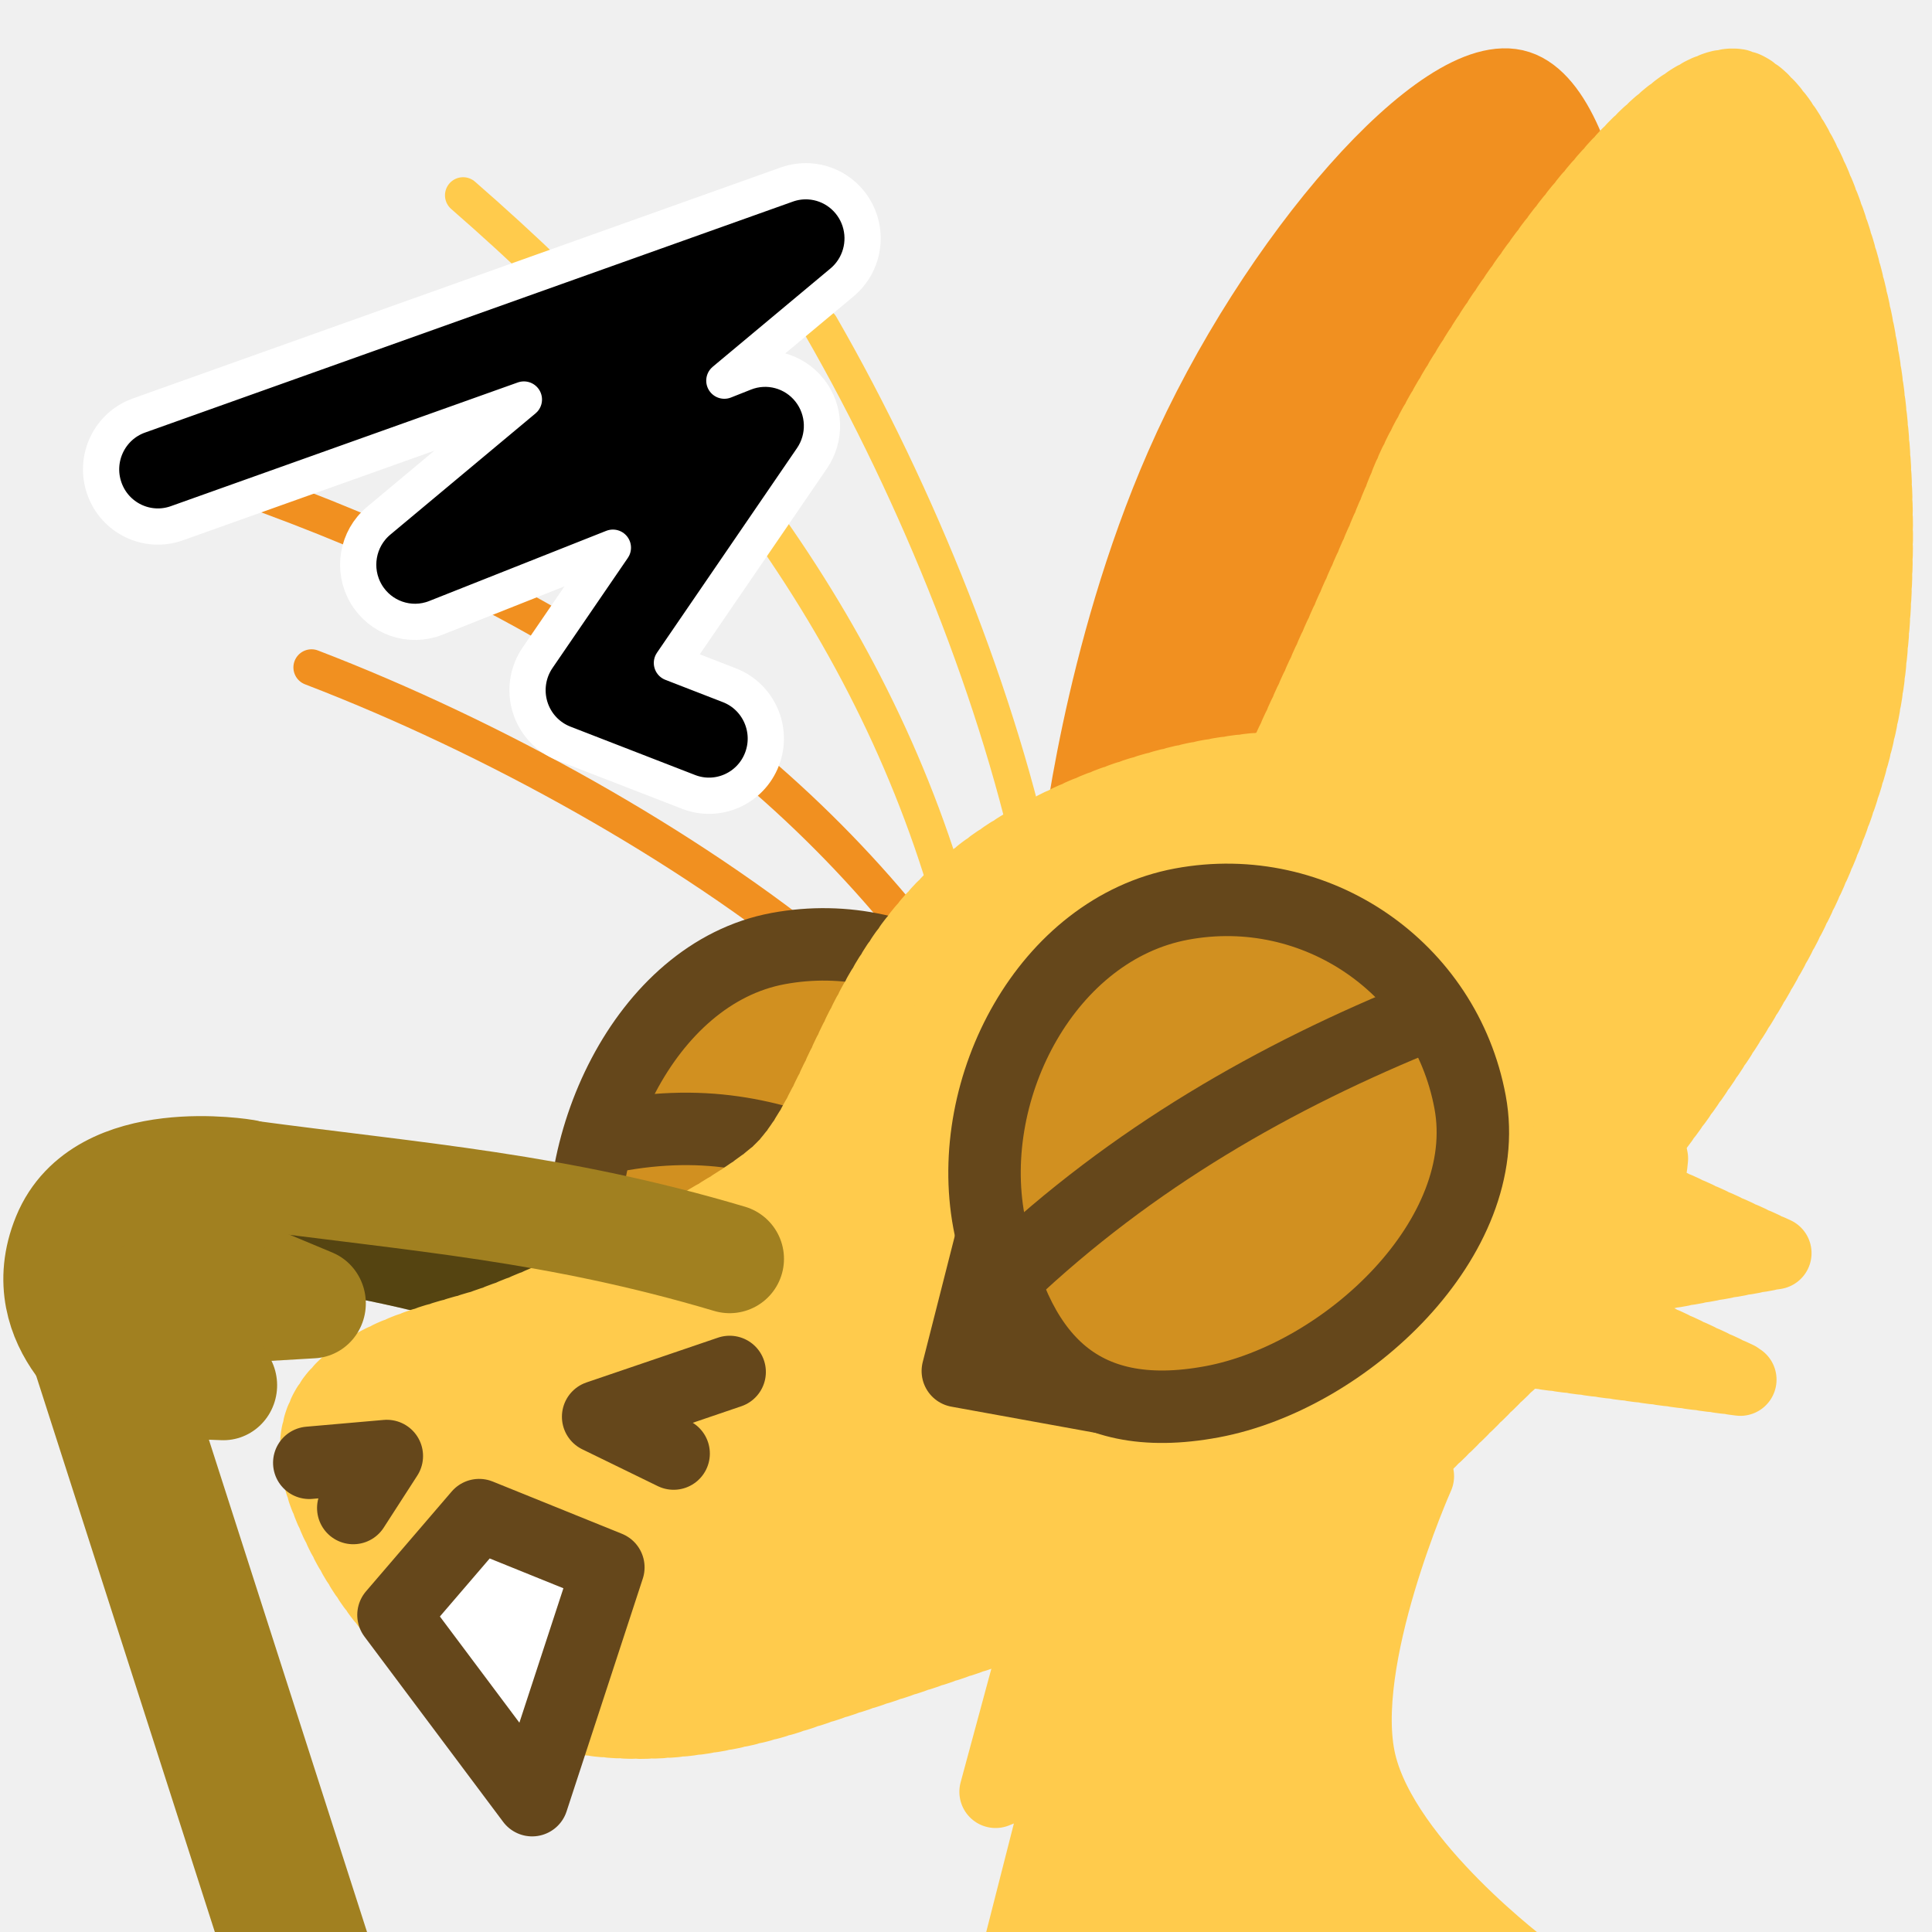
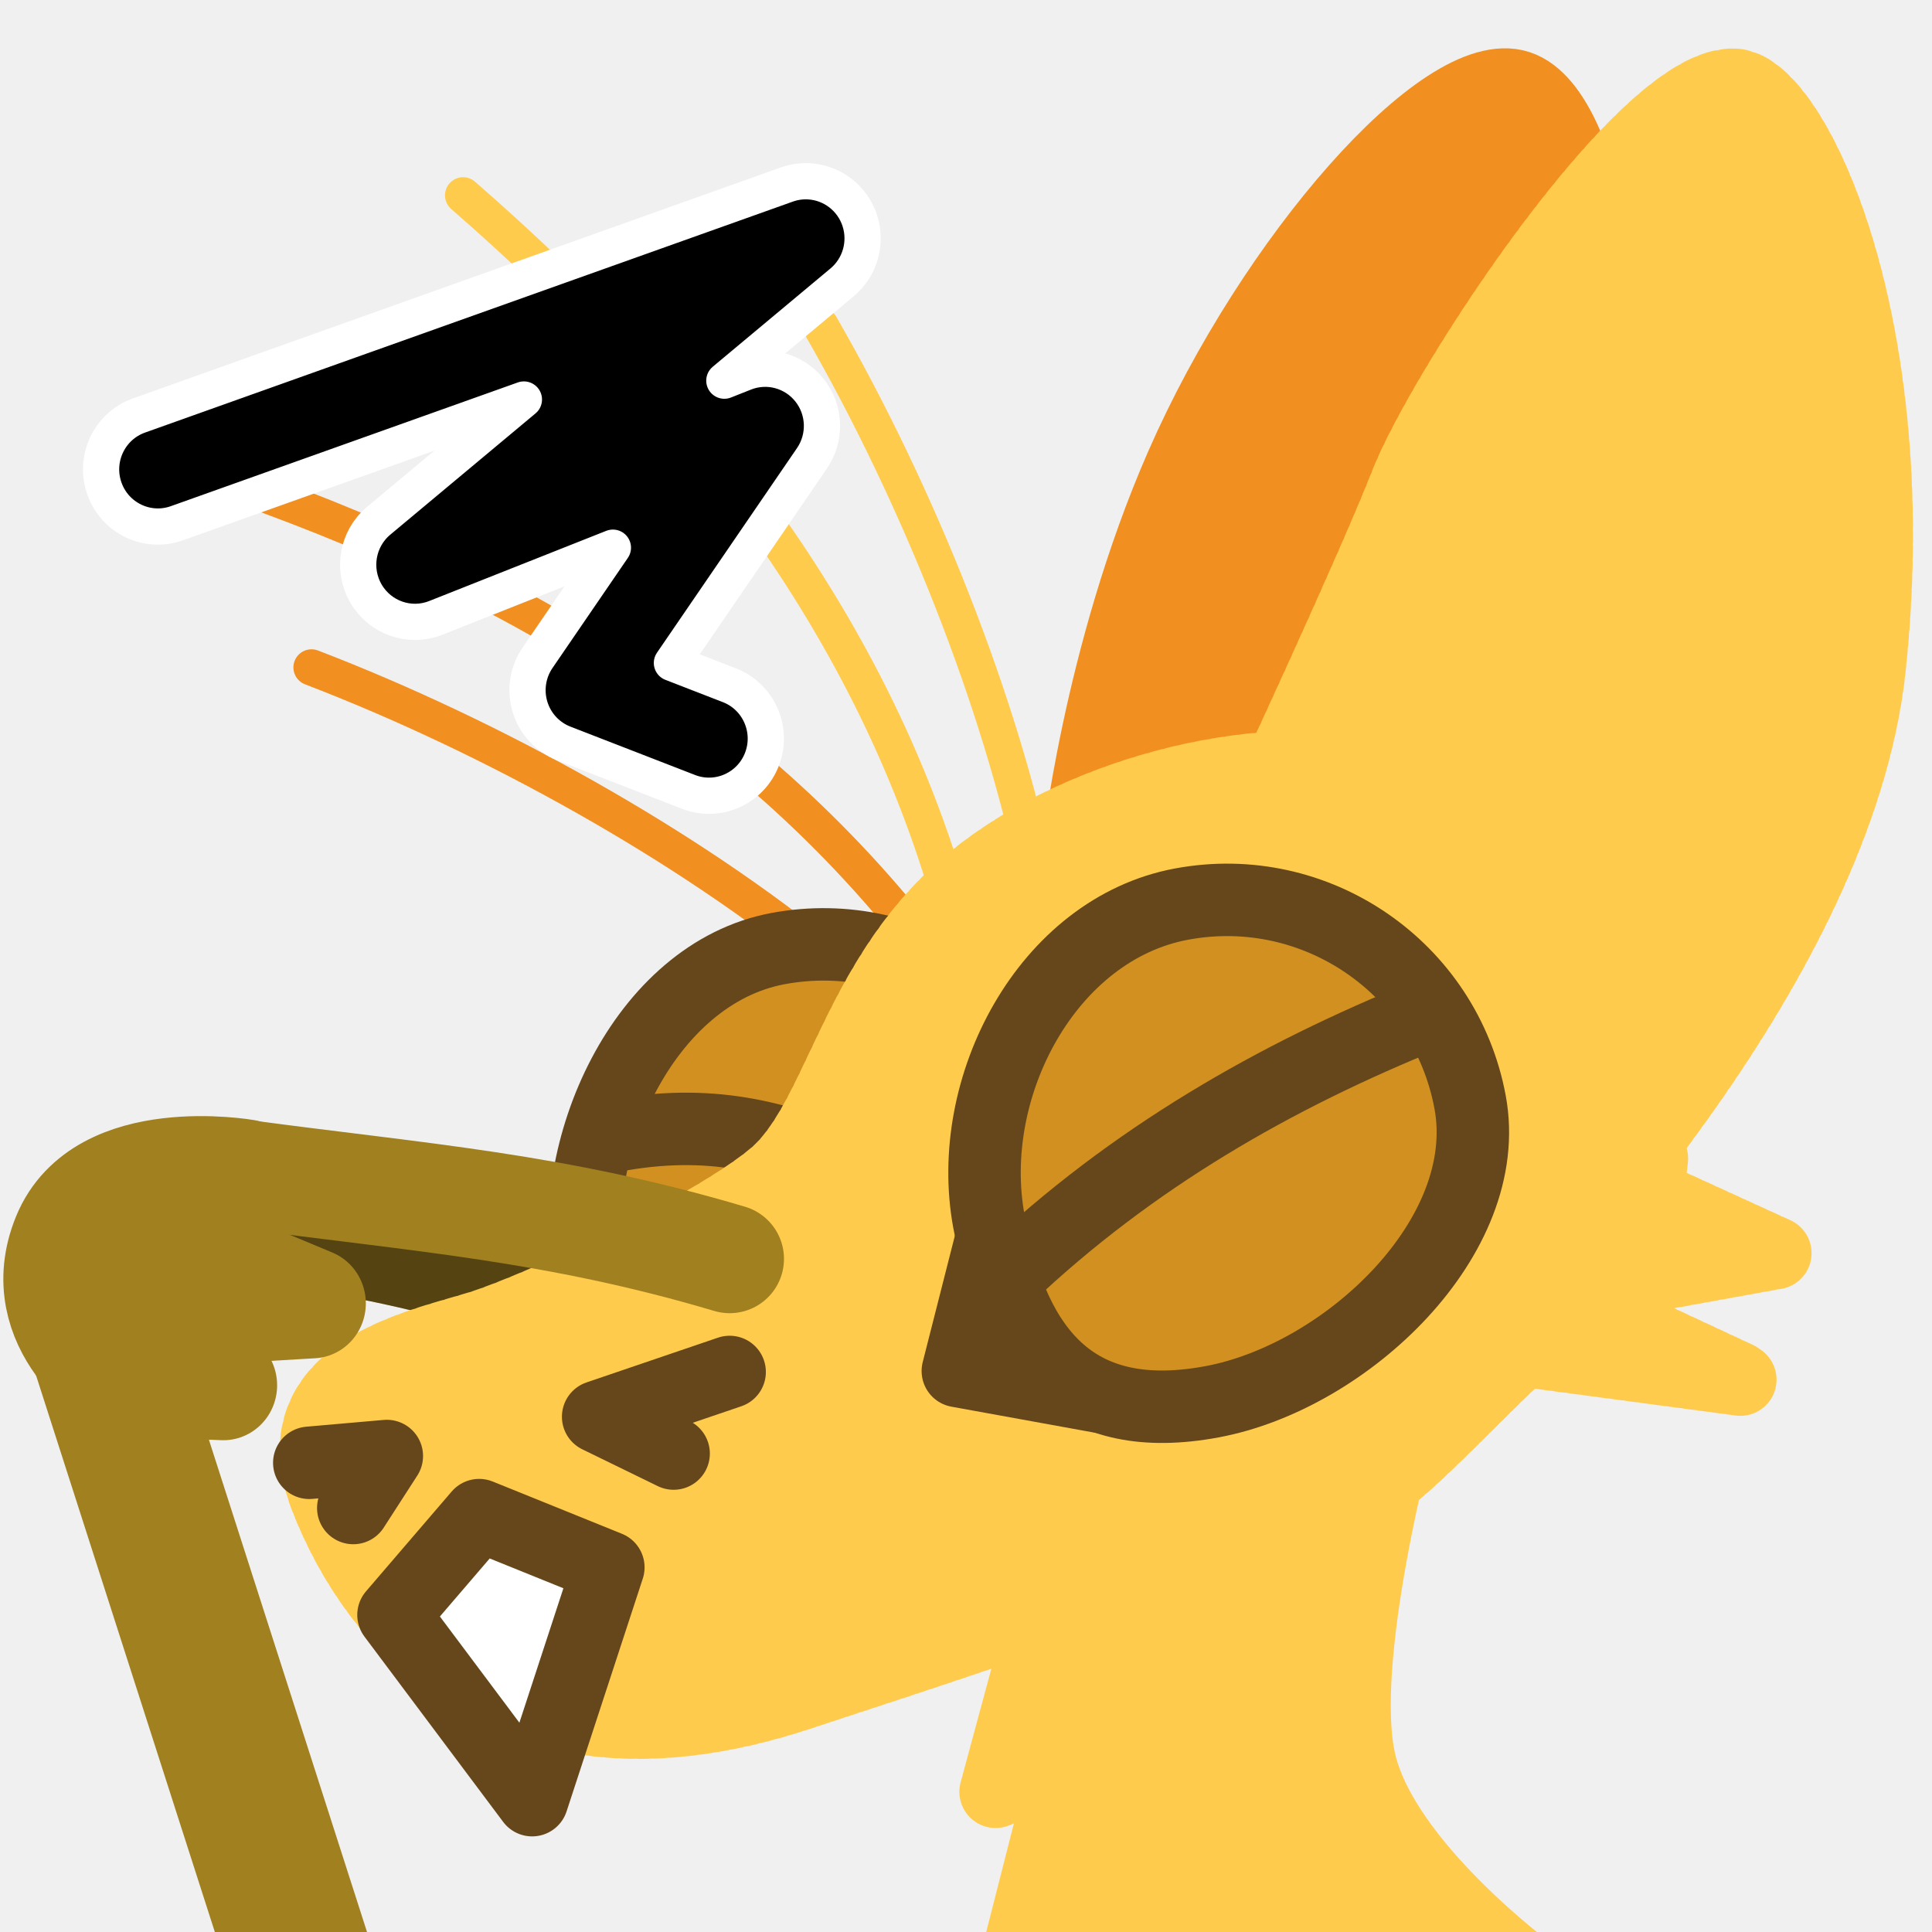
<svg xmlns="http://www.w3.org/2000/svg" version="1.1" id="svg824" width="1706.667" height="1706.667" viewBox="0 0 1706.667 1706.667">
  <defs id="defs828" />
  <g id="layer1" style="display:inline" transform="translate(78.05923)">
    <path style="fill:#d19020;fill-opacity:1;stroke:#a18020;stroke-width:128;stroke-linecap:round;stroke-linejoin:round;stroke-miterlimit:4;stroke-dasharray:none;stroke-opacity:1;paint-order:fill markers stroke;stop-color:#000000" d="M -5.064,1133.798 192.692,1749.5" id="path11466" />
    <path style="display:none;fill:#123456;stroke:#123456;stroke-width:64;stroke-linecap:round;stroke-linejoin:round;-inkscape-stroke:none;paint-order:fill markers stroke;stop-color:#000000" d="m 1298.031,865.098 c 70.798,131.454 185.382,239.025 198.706,401.828 -29.438,-19.135 -55.932,-14.719 -79.483,13.247 91.022,54.7 58.514,175.917 81.69,267.15 l -99.353,6.624 c 66.759,58.919 81.773,128.186 90.522,198.706 l -494.507,2.208 c -24.38,-41.481 23.115,-208.563 66.236,-227.044 0,0 3.379,-20.015 -75.353,-9.455 C 1015.23,1271.09 1172.184,1096.186 1298.031,865.098 Z" id="path3091" />
-     <path style="opacity:1;fill:#ffcb4c;fill-opacity:1;stroke:#ffcb4c;stroke-width:64;stroke-linecap:round;stroke-linejoin:round;stroke-miterlimit:4;stroke-dasharray:none;stroke-dashoffset:0;stroke-opacity:1;paint-order:fill markers stroke;stop-color:#000000" d="m 866.2,1343.304 -64.785,239.508 62.822,-25.521 -51.043,200.244 459.384,-15.705 c 0,0 -127.607,-94.233 -149.202,-184.539 -21.595,-90.306 51.043,-253.25 51.043,-253.25 z" id="path3340" />
+     <path style="opacity:1;fill:#ffcb4c;fill-opacity:1;stroke:#ffcb4c;stroke-width:64;stroke-linecap:round;stroke-linejoin:round;stroke-miterlimit:4;stroke-dasharray:none;stroke-dashoffset:0;stroke-opacity:1;paint-order:fill markers stroke;stop-color:#000000" d="m 866.2,1343.304 -64.785,239.508 62.822,-25.521 -51.043,200.244 459.384,-15.705 c 0,0 -127.607,-94.233 -149.202,-184.539 -21.595,-90.306 35.431,-300.086 35.431,-300.086 z" id="path3340" />
    <g id="g25848" transform="rotate(8.704993,2716.672,2070.359)">
      <path style="fill:none;fill-opacity:1;stroke:#a18020;stroke-width:70.694;stroke-linecap:round;stroke-linejoin:round;stroke-miterlimit:4;stroke-dasharray:none;stroke-opacity:1;paint-order:fill markers stroke;stop-color:#000000" d="m 495.337,1491.723 c -131.551,45.403 -270.562,3.62 -405.843,5.43" id="path20257" />
      <path style="display:inline;opacity:0.469;fill:none;fill-opacity:1;stroke:#000000;stroke-width:70.694;stroke-linecap:round;stroke-linejoin:round;stroke-miterlimit:4;stroke-dasharray:none;stroke-opacity:1;paint-order:fill markers stroke;stop-color:#000000" d="m 495.337,1491.723 c -131.551,45.403 -270.562,3.62 -405.843,5.43" id="path20257-6" />
    </g>
    <g id="g12988" transform="rotate(-10.52984,626.1609,727.7054)">
      <path style="display:inline;fill:none;fill-opacity:1;stroke:#f19020;stroke-width:32;stroke-linecap:round;stroke-linejoin:round;stroke-miterlimit:4;stroke-dasharray:none;stroke-dashoffset:0;stroke-opacity:1;paint-order:fill markers stroke;stop-color:#000000" d="M 229.596,513.487 C 376.553,603.655 527.769,729.23 631.253,852.253" id="path6280-0-6" />
      <path style="display:inline;fill:none;fill-opacity:1;stroke:#f19020;stroke-width:32;stroke-linecap:round;stroke-linejoin:round;stroke-miterlimit:4;stroke-dasharray:none;stroke-dashoffset:0;stroke-opacity:1;paint-order:fill markers stroke;stop-color:#000000" d="M 151.656,318.523 C 401.713,455.142 607.352,628.983 726.855,875.005" id="path6280-3" />
      <g id="g12997" transform="translate(15.34894,2.853026)">
        <path id="path1915-9" style="display:inline;fill:#d19020;fill-opacity:1;stroke:#65471b;stroke-width:64;stroke-linecap:round;stroke-linejoin:round;paint-order:fill markers stroke;stop-color:#000000" d="m 792.618,1048.728 c 10e-6,120.717 -155.86,218.577 -276.577,218.577 -120.717,0 -160.577,-55.86 -160.577,-176.577 0,-120.717 97.86,-260.577 218.577,-260.577 120.717,0 218.577,97.86 218.577,218.577 z" />
        <path style="fill:#d19020;fill-opacity:1;stroke:#65471b;stroke-width:64;stroke-linecap:round;stroke-linejoin:round;stroke-miterlimit:4;stroke-dasharray:none;stroke-opacity:1;paint-order:fill markers stroke;stop-color:#000000" d="m 391.101,966.467 c 91.303,-2.387 147.371,25.652 198.897,57.614" id="path9933" />
      </g>
      <path style="display:inline;opacity:1;fill:#f19020;fill-opacity:1;stroke:#f19020;stroke-width:64;stroke-linecap:round;stroke-miterlimit:4;stroke-dasharray:none;stroke-dashoffset:0;stroke-opacity:1;paint-order:fill markers stroke;stop-color:#000000" d="m 864.341,800.126 c 0,0 50.549,-169.877 153.16,-321.079 112.882,-166.337 293.753,-308.015 353.98,-275.202 60.227,32.813 48.64,257.9 -1.365,390.83 -50.005,132.931 -241.876,374.724 -241.876,374.724 z" id="path1640" />
      <path id="path1148" style="display:inline;opacity:1;fill:#ffcb4c;stroke:#ffcb4c;stroke-width:64;stroke-linecap:round;stroke-linejoin:round;stroke-miterlimit:4;stroke-dasharray:6.4, 6.4;stroke-dashoffset:0;stroke-opacity:1;paint-order:fill markers stroke;stop-color:#000000" d="m 1314.404,1156.412 c 0,0 -0.108,-10.821 -0.951,-28.418 -0.422,-8.799 -1.026,-19.291 -1.895,-30.973 -0.869,-11.681 -2,-24.552 -3.473,-38.105 -1.473,-13.553 -3.289,-27.788 -5.523,-42.201 -2.235,-14.413 -4.889,-29.005 -8.043,-43.268 -1.577,-7.131 -3.279,-14.182 -5.115,-21.086 -1.836,-6.904 -3.807,-13.662 -5.922,-20.213 -2.115,-6.551 -4.373,-12.892 -6.787,-18.963 -2.414,-6.071 -4.983,-11.87 -7.715,-17.334 -2.732,-5.464 -5.935,-10.786 -9.539,-15.961 -3.604,-5.175 -7.611,-10.205 -11.949,-15.084 -4.338,-4.879 -9.007,-9.609 -13.94,-14.186 -4.932,-4.576 -10.126,-8.999 -15.514,-13.266 -5.387,-4.266 -10.967,-8.375 -16.67,-12.324 -5.703,-3.949 -11.53,-7.738 -17.41,-11.363 -11.761,-7.251 -23.737,-13.847 -35.371,-19.76 -11.634,-5.913 -22.926,-11.142 -33.32,-15.66 -10.395,-4.519 -19.891,-8.326 -27.934,-11.395 -16.085,-6.137 -26.354,-9.318 -26.354,-9.318 -106.831,-15.988 -232.175,6.969 -312.625,60.014 -101.267,66.77 -136.887,176.629 -198.707,211.955 -61.82,35.325 -225.2,77.273 -280.396,83.897 -55.196,6.623 -183.25,6.625 -161.172,123.641 22.078,117.016 112.599,282.605 377.541,247.279 264.942,-35.326 313.515,-44.157 536.508,-88.314 22.897,-4.534 116.553,-74.9 149.533,-93.528 l 185.512,60.765 -127.272,-90.868 c 5.358,-4.84 10.6,-9.718 15.633,-14.637 l 160.81,0.747 -103.615,-72.79 c 3.481,-6.554 6.481,-13.021 8.627,-19.307 1.052,-3.082 2.033,-6.627 3.047,-9.977 z" />
      <path style="display:none;fill:#123456;stroke:#123456;stroke-width:64;stroke-linecap:round;stroke-linejoin:round;-inkscape-stroke:none;paint-order:fill markers stroke;stop-color:#000000" d="M 880.931,744.045 C 763.916,771.643 622.613,916.257 622.613,916.257 620.953,833.211 611.28,749.437 735.213,677.809 c -124.695,-7.457 -249.288,-15.117 -408.452,46.365 0,0 303.226,-263.622 490.142,-280.397 172.212,-15.455 264.942,37.533 264.942,37.533 -0.192,-45.683 -31.458,-88.259 -90.522,-128.055 0,0 295.852,97.145 333.385,194.291 37.533,97.145 28.702,167.796 28.702,167.796 l -243.752,34.923 c 0,0 -111.711,-33.819 -228.727,-6.221 z" id="path1637" />
      <path id="path13483" style="display:inline;opacity:1;fill:#ffcb4c;stroke:#ffcb4c;stroke-width:64;stroke-linecap:round;stroke-linejoin:round;stroke-miterlimit:4;stroke-dasharray:6.4, 6.4;stroke-dashoffset:0;stroke-opacity:1;paint-order:fill markers stroke;stop-color:#000000" d="m 1560.043,237.335 c -77.023,-19.618 -302.684,216.87 -350.437,293.504 -42.517,68.231 -162.383,236.735 -196.405,284.474 0,0 9.165,5.618 23.238,15.535 7.036,4.959 15.299,10.992 24.257,17.937 8.958,6.944 18.61,14.799 28.424,23.4 9.815,8.601 19.792,17.95 29.399,27.879 4.803,4.965 9.515,10.074 14.067,15.309 4.552,5.235 8.945,10.593 13.112,16.057 4.168,5.464 8.109,11.032 11.759,16.684 3.65,5.652 7.008,11.388 10.007,17.187 2.999,5.799 5.641,11.662 7.856,17.567 2.216,5.905 4.005,11.852 5.304,17.822 1.299,5.969 2.357,12.223 3.198,18.702 0.841,6.479 1.464,13.181 1.896,20.051 0.433,6.87 0.674,13.905 0.75,21.049 0.075,7.144 -0.015,14.396 -0.248,21.696 -0.464,14.6 -1.493,29.395 -2.885,43.914 -1.392,14.519 -3.146,28.762 -5.064,42.259 -1.918,13.497 -3.999,26.249 -6.04,37.784 -2.042,11.534 -4.046,21.851 -5.809,30.482 -3.526,17.261 -6.093,27.773 -6.093,27.773 122.876,-89.988 358.822,-285.264 422.545,-499.51 87.243,-293.329 27.115,-514.834 -22.833,-527.556 z" />
      <g id="g13003">
        <path style="opacity:1;fill:none;fill-opacity:1;stroke:#65471b;stroke-width:64;stroke-linecap:round;stroke-linejoin:round;stroke-miterlimit:4;stroke-dasharray:none;stroke-dashoffset:0;stroke-opacity:1;paint-order:fill markers stroke;stop-color:#000000" d="m 99.247,1203.922 68.443,6.623 -37.533,39.741" id="path2163" />
        <path style="opacity:1;fill:none;fill-opacity:1;stroke:#65471b;stroke-width:64;stroke-linecap:round;stroke-linejoin:round;stroke-miterlimit:4;stroke-dasharray:none;stroke-dashoffset:0;stroke-opacity:1;paint-order:fill markers stroke;stop-color:#000000" d="m 417.177,1254.703 -59.612,-44.157 121.432,-17.663" id="path2198" />
        <path style="opacity:1;fill:#ffffff;fill-opacity:1;stroke:#65471b;stroke-width:64;stroke-linecap:round;stroke-linejoin:round;stroke-miterlimit:4;stroke-dasharray:none;stroke-dashoffset:0;stroke-opacity:1;paint-order:fill markers stroke;stop-color:#000000" d="m 238.342,1532.892 -90.522,-183.251 90.522,-72.859 103.769,66.235 z" id="path2202" />
      </g>
      <g id="g12993" transform="translate(15.34894,2.853026)">
        <path style="opacity:1;fill:#65471b;fill-opacity:1;stroke:#65471b;stroke-width:64;stroke-linecap:round;stroke-linejoin:round;stroke-miterlimit:4;stroke-dasharray:none;stroke-dashoffset:0;stroke-opacity:1;paint-order:fill markers stroke;stop-color:#000000" d="m 661.976,1226.049 53.367,-115.501 86.531,168.711 z" id="path7852" />
        <path id="path1915" style="opacity:1;fill:#d19020;fill-opacity:1;stroke:#65471b;stroke-width:64;stroke-linecap:round;stroke-linejoin:round;paint-order:fill markers stroke;stop-color:#000000" d="m 1150.289,1075.222 c 0,120.717 -151.86,218.577 -272.577,218.577 -120.717,0 -164.577,-71.86 -164.577,-192.577 -2e-5,-120.717 97.86,-244.577 218.577,-244.577 120.717,-2e-5 218.577,97.86 218.577,218.577 z" />
        <path style="fill:#d19020;fill-opacity:1;stroke:#65471b;stroke-width:64;stroke-linecap:round;stroke-linejoin:round;stroke-miterlimit:4;stroke-dasharray:none;stroke-opacity:1;paint-order:fill markers stroke;stop-color:#000000" d="M 1127.868,992.261 C 985.058,1021.109 847.749,1069.095 720.338,1151.523" id="path6715" />
      </g>
      <path style="display:inline;opacity:1;fill:none;fill-opacity:1;stroke:#ffcb4c;stroke-width:32;stroke-linecap:round;stroke-linejoin:round;stroke-miterlimit:4;stroke-dasharray:none;stroke-dashoffset:0;stroke-opacity:1;paint-order:fill markers stroke;stop-color:#000000" d="M 437.447,127.954 C 614.449,351.255 736.038,591.514 750.163,864.66" id="path6280" />
      <path style="display:inline;fill:none;fill-opacity:1;stroke:#ffcb4c;stroke-width:32;stroke-linecap:round;stroke-linejoin:round;stroke-miterlimit:4;stroke-dasharray:none;stroke-dashoffset:0;stroke-opacity:1;paint-order:fill markers stroke;stop-color:#000000" d="m 726.917,299.146 c 57.336,162.601 95.675,355.385 98.55,516.119" id="path6280-0" />
    </g>
    <g id="layer2" transform="matrix(1.20096,0.6148755,-0.6015957,1.22747,967.4604,-846.3168)" style="display:inline;fill:none;fill-opacity:1;stroke:#888800;stroke-width:0.736;stroke-opacity:1">
      <path style="fill:none;fill-opacity:1;stroke:#a18020;stroke-width:70.694;stroke-linecap:round;stroke-linejoin:round;stroke-miterlimit:4;stroke-dasharray:none;stroke-opacity:1;paint-order:fill markers stroke;stop-color:#000000" d="m 83.585,1562.01 55.707,-4.283 -61.906,35.604" id="path20259" />
      <path style="fill:none;fill-opacity:1;stroke:#a18020;stroke-width:70.694;stroke-linecap:round;stroke-linejoin:round;stroke-miterlimit:4;stroke-dasharray:none;stroke-opacity:1;paint-order:fill markers stroke;stop-color:#000000" d="m 48.606,1659.262 62.121,-28.304 -66.308,-36.146" id="path20261" />
      <path style="fill:#a18020;fill-opacity:1;stroke:#a18020;stroke-width:70.694;stroke-linecap:round;stroke-linejoin:round;stroke-miterlimit:4;stroke-dasharray:none;stroke-opacity:1;paint-order:fill markers stroke;stop-color:#000000" d="m 62.889,1503.085 c 0,0 -91.662,27.932 -87.474,89.369 4.188,61.437 73.191,66.807 73.191,66.807 L 62.889,1503.085" id="path20376" />
    </g>
    <path style="display:inline;fill:none;fill-opacity:1;stroke:#a18020;stroke-width:96;stroke-linecap:round;stroke-linejoin:round;stroke-miterlimit:4;stroke-dasharray:none;stroke-opacity:1;paint-order:fill markers stroke;stop-color:#000000" d="M 566.485,1112.028 C 412.454,1066.232 292.769,1058.058 138.738,1037.345" id="path20257-9" />
    <path style="color:#000000;display:inline;fill:#000000;stroke:#ffffff;stroke-width:32;stroke-linecap:round;stroke-linejoin:round;stroke-miterlimit:4;stroke-dasharray:none;paint-order:fill markers stroke" d="m 636.695,160.185 a 50.172,50.483 0 0 0 -19.658,2.804 L 44.67,367.06 a 50.167,50.478 0 0 0 -30.531,64.438 50.167,50.478 0 0 0 64.041,30.72 L 384.739,352.918 256.462,460.02 a 50.172,50.483 0 0 0 50.424,85.81 l 156.465,-62.025 -66.567,97.268 a 50.172,50.483 0 0 0 23.268,75.726 l 110.154,42.742 a 50.167,50.478 0 0 0 64.858,-28.936 50.167,50.478 0 0 0 -28.758,-65.26 L 515.491,585.627 639.205,404.847 a 50.172,50.483 0 0 0 -59.708,-75.594 l -17.698,7.015 104.027,-86.854 a 50.172,50.483 0 0 0 -29.131,-89.23 z" id="path11435" />
  </g>
</svg>
